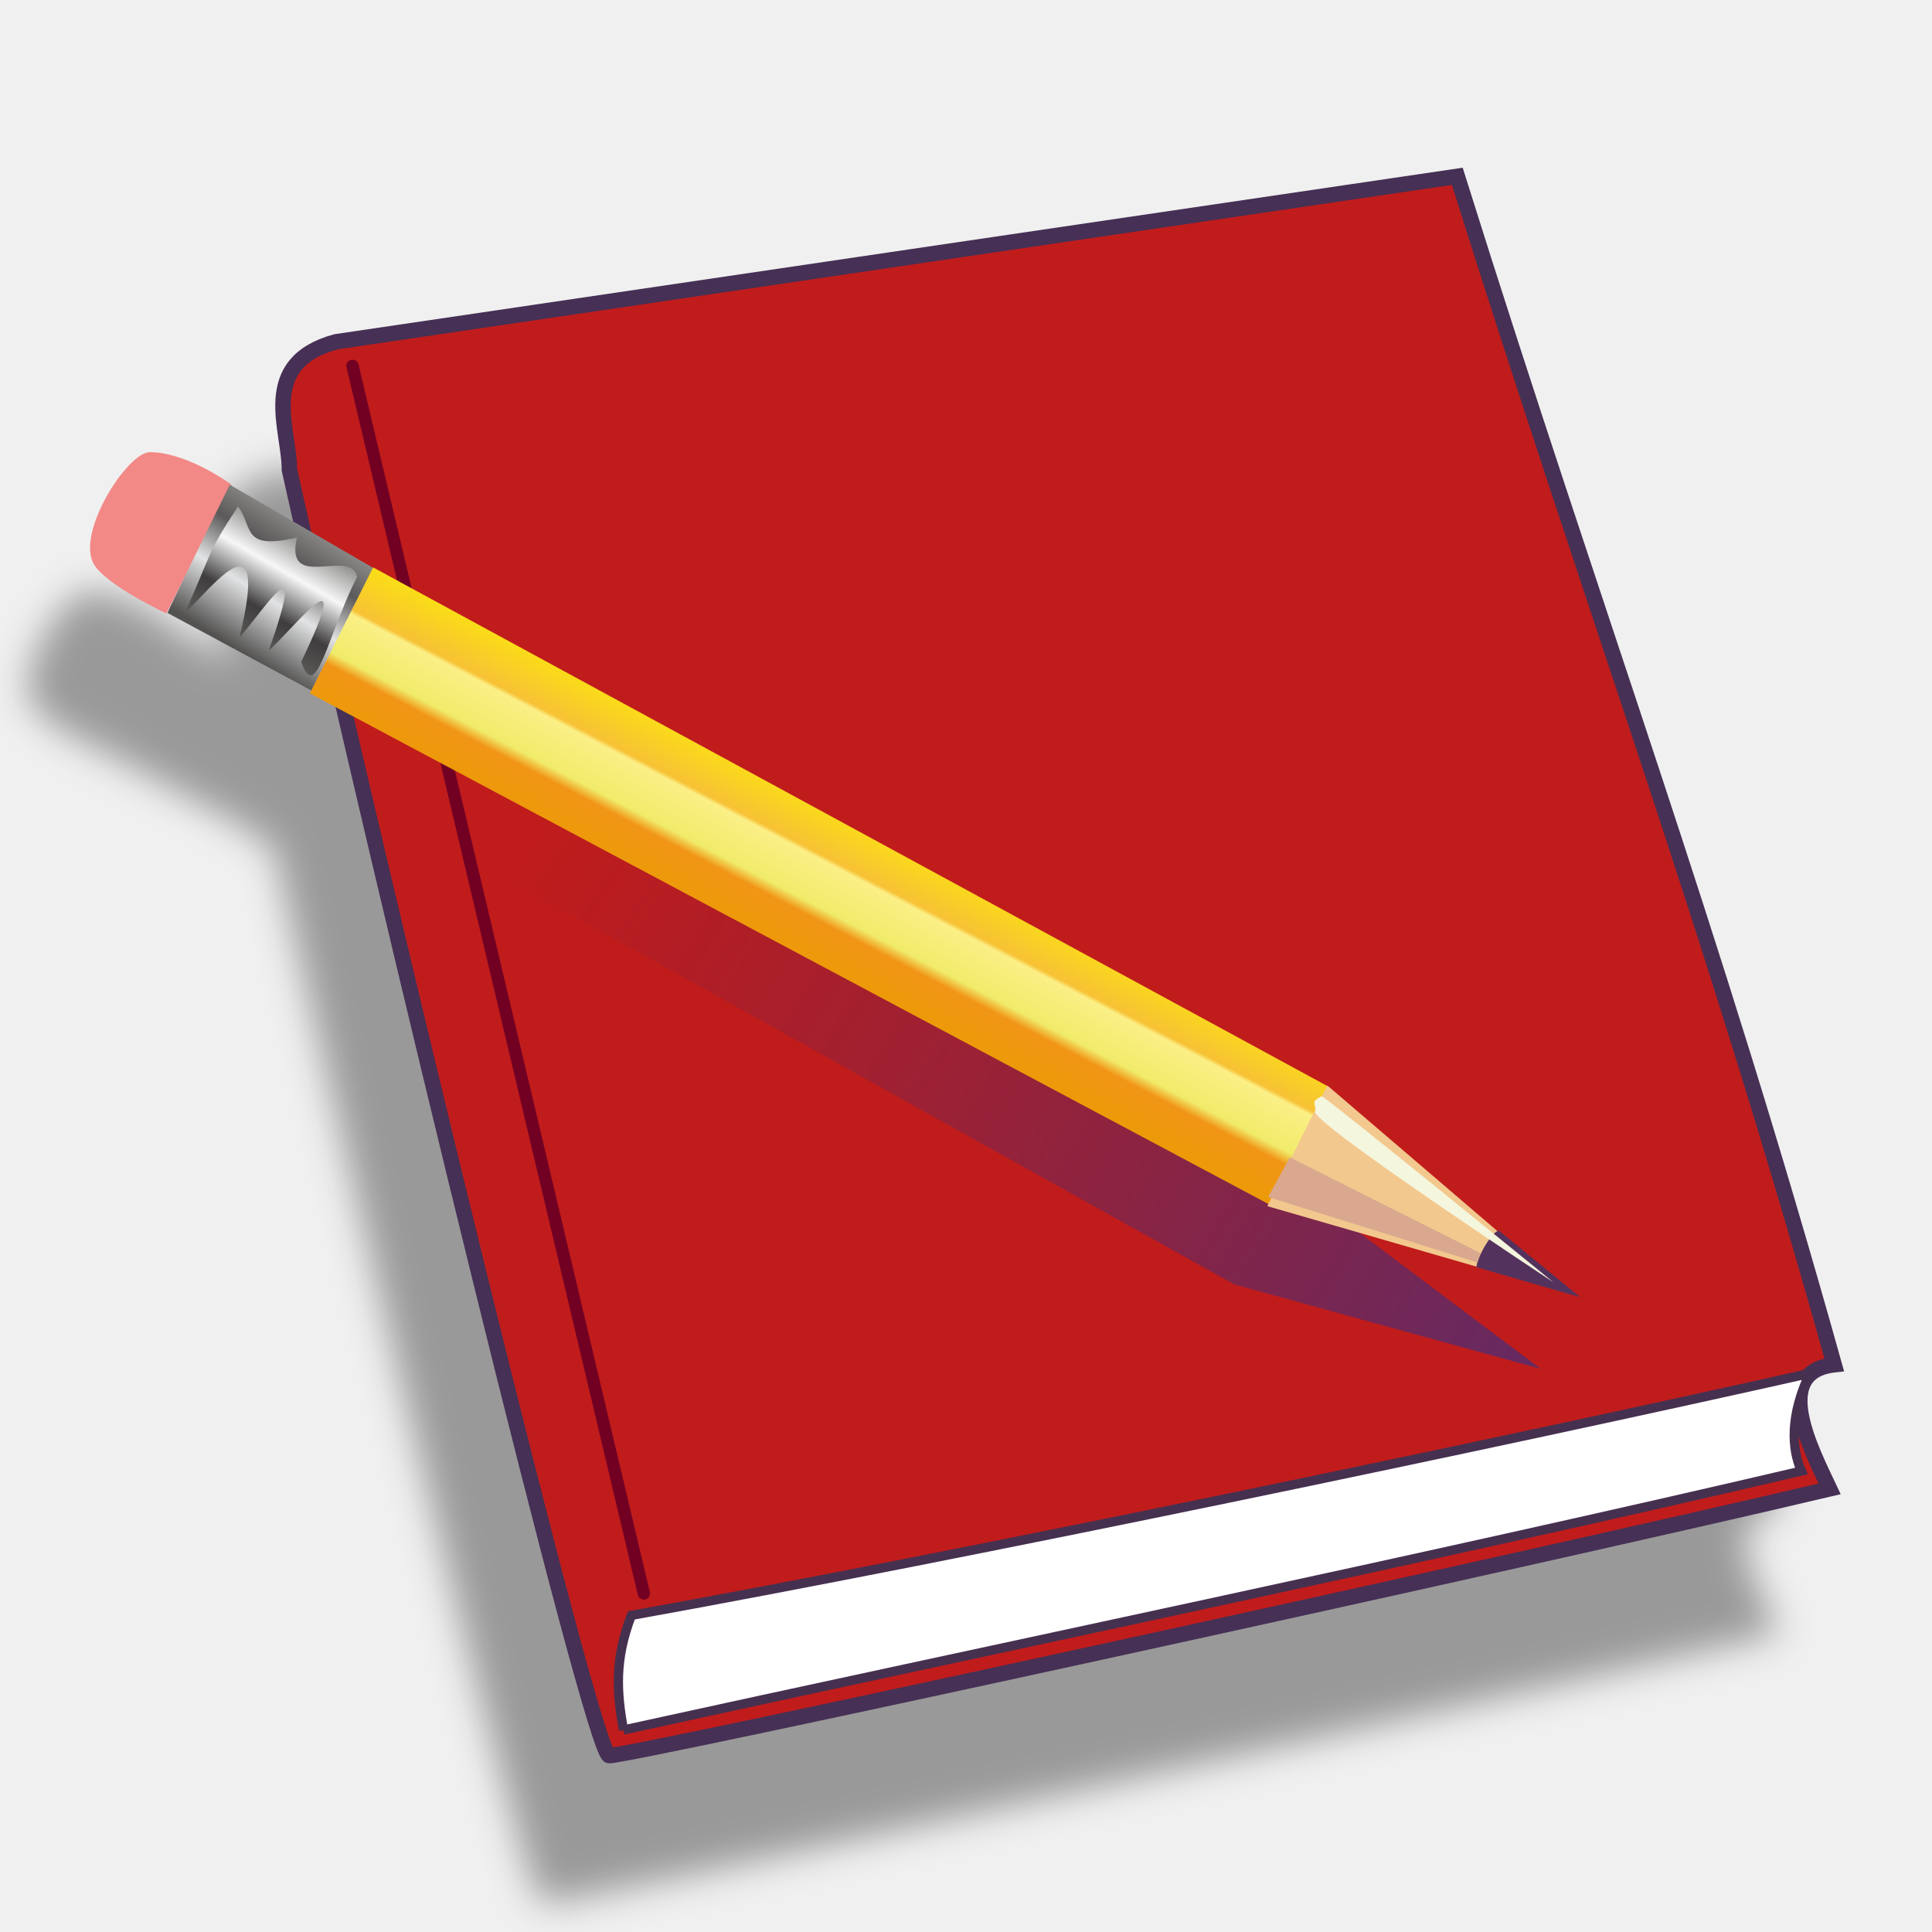
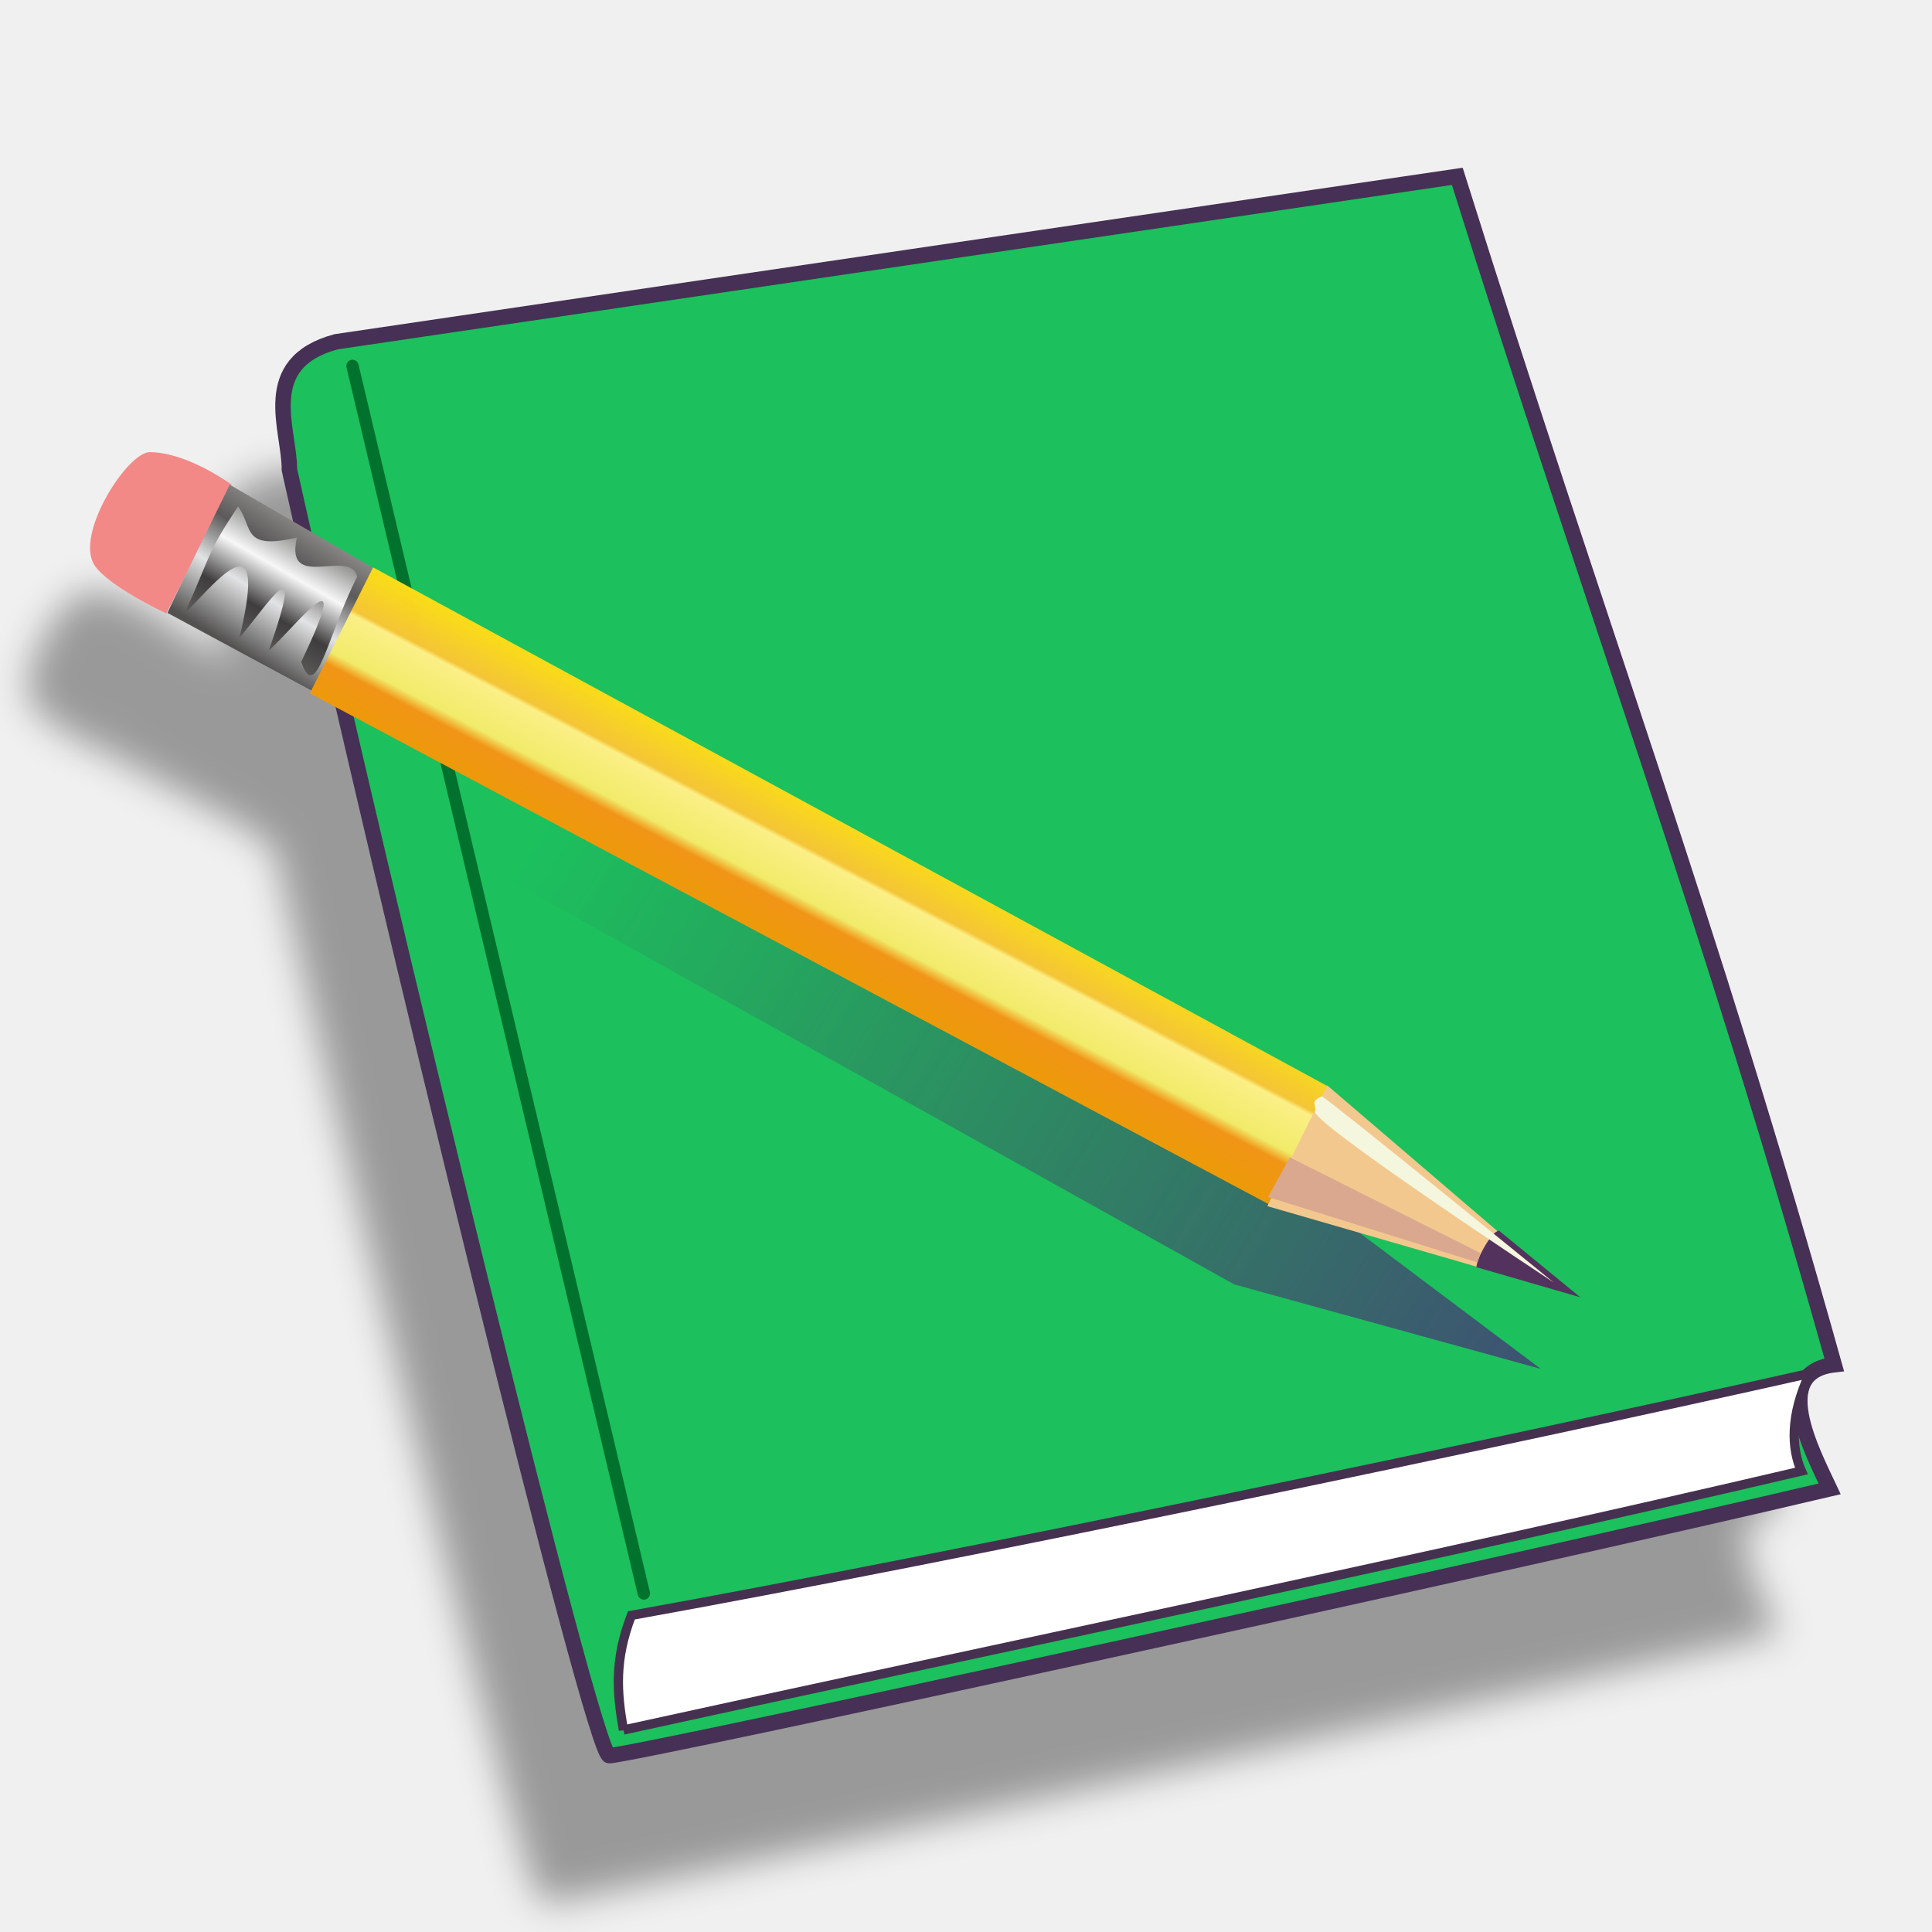
<svg xmlns="http://www.w3.org/2000/svg" xmlns:xlink="http://www.w3.org/1999/xlink" version="1.1" width="125" height="125" id="svg5234">
  <defs id="defs5236">
    <linearGradient id="linearGradient3913">
      <stop offset="0" style="stop-color:#535251;stop-opacity:1" id="stop3915" />
      <stop offset="0.353" style="stop-color:#e2e3e4;stop-opacity:1" id="stop3917" />
      <stop offset="0.626" style="stop-color:#5b5959;stop-opacity:1" id="stop3919" />
      <stop offset="1" style="stop-color:#adaba7;stop-opacity:1" id="stop3921" />
    </linearGradient>
    <linearGradient id="linearGradient3903">
      <stop offset="0" style="stop-color:#787875;stop-opacity:1" id="stop3905" />
      <stop offset="0.425" style="stop-color:#3f3d3d;stop-opacity:1" id="stop3907" />
      <stop offset="0.676" style="stop-color:#f7f7f7;stop-opacity:1" id="stop3909" />
      <stop offset="1" style="stop-color:#5b5b59;stop-opacity:1" id="stop3911" />
    </linearGradient>
    <linearGradient id="linearGradient3869">
      <stop id="stop3871" style="stop-color:#ec9b06;stop-opacity:1" offset="0" />
      <stop id="stop3883" style="stop-color:#f19517;stop-opacity:1" offset="0.31" />
      <stop id="stop3881" style="stop-color:#f1eb6a;stop-opacity:1" offset="0.39" />
      <stop id="stop3877" style="stop-color:#fbef86;stop-opacity:1" offset="0.67" />
      <stop id="stop3879" style="stop-color:#f8c536;stop-opacity:0.984" offset="0.7" />
      <stop id="stop3873" style="stop-color:#fadd17;stop-opacity:1" offset="1" />
    </linearGradient>
    <linearGradient id="linearGradient4070">
      <stop id="stop4072" style="stop-color:#eeeee6;stop-opacity:0.072" offset="0" />
      <stop id="stop4075" style="stop-color:#d6d4d3;stop-opacity:0.392" offset="1" />
    </linearGradient>
    <linearGradient id="linearGradient4053">
      <stop id="stop4055" style="stop-color:#6f6c73;stop-opacity:0.996;" offset="0" />
      <stop id="stop4085" style="stop-color:#aba7a3;stop-opacity:0.428" offset="0.773" />
      <stop id="stop4057" style="stop-color:#b1b2b1;stop-opacity:0.962;" offset="1" />
    </linearGradient>
    <linearGradient id="linearGradient3996">
      <stop id="stop3998" style="stop-color:#0b1a45;stop-opacity:1" offset="0" />
      <stop id="stop4000" style="stop-color:#bdbbc5;stop-opacity:1" offset="0.427" />
      <stop id="stop4002" style="stop-color:#b5c0c4;stop-opacity:1" offset="0.788" />
      <stop id="stop4004" style="stop-color:#221d33;stop-opacity:1" offset="1" />
    </linearGradient>
    <linearGradient id="linearGradient3986">
      <stop id="stop3988" style="stop-color:#787875;stop-opacity:1" offset="0" />
      <stop id="stop4019" style="stop-color:#3f3d3d;stop-opacity:1" offset="0.31" />
      <stop id="stop3990" style="stop-color:#f7f7f7;stop-opacity:1" offset="0.8" />
      <stop id="stop3994" style="stop-color:#5b5b59;stop-opacity:1" offset="1" />
    </linearGradient>
    <linearGradient id="linearGradient4711">
      <stop id="stop4713" style="stop-color:#0b1ac7;stop-opacity:1" offset="0" />
      <stop id="stop5881" style="stop-color:#bdbbc5;stop-opacity:1" offset="0.427" />
      <stop id="stop5879" style="stop-color:#b5c0c4;stop-opacity:1" offset="0.717" />
      <stop id="stop4715" style="stop-color:#221ded;stop-opacity:1" offset="1" />
    </linearGradient>
    <linearGradient id="linearGradient4669">
      <stop id="stop4671" style="stop-color:#463082;stop-opacity:1;" offset="0" />
      <stop id="stop4673" style="stop-color:#4f295f;stop-opacity:0" offset="1" />
    </linearGradient>
    <linearGradient id="linearGradient4097">
      <stop id="stop4099" style="stop-color:#d74e4a;stop-opacity:1" offset="0" />
      <stop id="stop4051" style="stop-color:#eaced0;stop-opacity:0.988" offset="0.534" />
      <stop id="stop4101" style="stop-color:#ef6362;stop-opacity:1" offset="1" />
    </linearGradient>
    <linearGradient id="linearGradient4072">
      <stop id="stop4074" style="stop-color:#9c8da1;stop-opacity:1" offset="0" />
      <stop id="stop4076" style="stop-color:#a4a3a1;stop-opacity:0" offset="1" />
    </linearGradient>
    <linearGradient id="linearGradient4063">
      <stop id="stop4065" style="stop-color:#7991a9;stop-opacity:1" offset="0" />
      <stop id="stop4067" style="stop-color:#c8f0fe;stop-opacity:0.981" offset="1" />
    </linearGradient>
    <linearGradient id="linearGradient4046">
      <stop id="stop4048" style="stop-color:#535251;stop-opacity:1" offset="0" />
      <stop id="stop4079" style="stop-color:#e2e3e4;stop-opacity:1" offset="0.647" />
      <stop id="stop4081" style="stop-color:#5b5959;stop-opacity:1" offset="0.847" />
      <stop id="stop4050" style="stop-color:#adaba7;stop-opacity:1" offset="1" />
    </linearGradient>
    <linearGradient x1="-214.069" y1="89.931" x2="-44.69" y2="43.586" id="linearGradient3798" xlink:href="#linearGradient3792" gradientUnits="userSpaceOnUse" />
    <linearGradient id="linearGradient3792">
      <stop id="stop3794" style="stop-color:#2d8df8;stop-opacity:1" offset="0" />
      <stop id="stop3796" style="stop-color:#000000;stop-opacity:0" offset="1" />
    </linearGradient>
    <linearGradient x1="11.284" y1="49.946" x2="16.229" y2="41.794" id="linearGradient4086" xlink:href="#linearGradient4053" gradientUnits="userSpaceOnUse" gradientTransform="translate(18.29202,21.24151)" />
    <linearGradient x1="11.086" y1="51.294" x2="17.39" y2="40.266" id="linearGradient4095" xlink:href="#linearGradient4046" gradientUnits="userSpaceOnUse" gradientTransform="translate(18.29202,21.24151)" />
    <linearGradient x1="-129.257" y1="76.097" x2="-125.972" y2="70.297" id="linearGradient4103" xlink:href="#linearGradient4097" gradientUnits="userSpaceOnUse" gradientTransform="translate(152.7222,-12.48848)" />
    <linearGradient x1="-121.908" y1="150.42" x2="-196.956" y2="134.718" id="linearGradient4675" xlink:href="#linearGradient4669" gradientUnits="userSpaceOnUse" gradientTransform="matrix(1,0,0,0.9,86.88961,-6.853019)" />
    <linearGradient x1="22.96" y1="92.607" x2="42.187" y2="92.607" id="linearGradient3964" xlink:href="#linearGradient3986" gradientUnits="userSpaceOnUse" />
    <linearGradient x1="22.96" y1="92.77" x2="42.187" y2="92.77" id="linearGradient3968" xlink:href="#linearGradient3986" gradientUnits="userSpaceOnUse" />
    <linearGradient x1="22.96" y1="92.672" x2="42.187" y2="92.672" id="linearGradient3970" xlink:href="#linearGradient3986" gradientUnits="userSpaceOnUse" />
    <linearGradient x1="22.959" y1="92.505" x2="42.187" y2="92.505" id="linearGradient3972" xlink:href="#linearGradient3986" gradientUnits="userSpaceOnUse" />
    <linearGradient x1="22.96" y1="92.749" x2="42.187" y2="92.749" id="linearGradient3974" xlink:href="#linearGradient3986" gradientUnits="userSpaceOnUse" />
    <linearGradient x1="22.96" y1="92.73" x2="42.187" y2="92.73" id="linearGradient3976" xlink:href="#linearGradient3986" gradientUnits="userSpaceOnUse" />
    <linearGradient x1="22.96" y1="92.644" x2="42.187" y2="92.644" id="linearGradient3978" xlink:href="#linearGradient3986" gradientUnits="userSpaceOnUse" />
    <linearGradient x1="22.96" y1="92.616" x2="42.187" y2="92.616" id="linearGradient3980" xlink:href="#linearGradient3986" gradientUnits="userSpaceOnUse" />
    <linearGradient x1="22.96" y1="92.688" x2="42.187" y2="92.688" id="linearGradient3982" xlink:href="#linearGradient3986" gradientUnits="userSpaceOnUse" />
    <linearGradient x1="22.96" y1="92.678" x2="42.187" y2="92.678" id="linearGradient3984" xlink:href="#linearGradient3986" gradientUnits="userSpaceOnUse" />
    <linearGradient x1="22.959" y1="93.263" x2="42.187" y2="93.263" id="linearGradient4021" xlink:href="#linearGradient3986" gradientUnits="userSpaceOnUse" />
    <linearGradient x1="73.27" y1="93.489" x2="77.87" y2="84.685" id="linearGradient3875" xlink:href="#linearGradient3869" gradientUnits="userSpaceOnUse" />
    <linearGradient x1="22.96" y1="92.678" x2="42.187" y2="92.678" id="linearGradient3957" xlink:href="#linearGradient3986" gradientUnits="userSpaceOnUse" />
    <linearGradient x1="22.959" y1="92.505" x2="42.187" y2="92.505" id="linearGradient3959" xlink:href="#linearGradient3986" gradientUnits="userSpaceOnUse" />
    <linearGradient x1="22.96" y1="92.688" x2="42.187" y2="92.688" id="linearGradient3961" xlink:href="#linearGradient3986" gradientUnits="userSpaceOnUse" />
    <linearGradient x1="22.96" y1="92.616" x2="42.187" y2="92.616" id="linearGradient3963" xlink:href="#linearGradient3986" gradientUnits="userSpaceOnUse" />
    <linearGradient x1="22.96" y1="92.644" x2="42.187" y2="92.644" id="linearGradient3965" xlink:href="#linearGradient3986" gradientUnits="userSpaceOnUse" />
    <linearGradient x1="22.96" y1="92.73" x2="42.187" y2="92.73" id="linearGradient3967" xlink:href="#linearGradient3986" gradientUnits="userSpaceOnUse" />
    <linearGradient x1="22.96" y1="92.749" x2="42.187" y2="92.749" id="linearGradient3969" xlink:href="#linearGradient3986" gradientUnits="userSpaceOnUse" />
    <linearGradient x1="22.96" y1="92.672" x2="42.187" y2="92.672" id="linearGradient3971" xlink:href="#linearGradient3986" gradientUnits="userSpaceOnUse" />
    <linearGradient x1="22.96" y1="92.77" x2="42.187" y2="92.77" id="linearGradient3973" xlink:href="#linearGradient3986" gradientUnits="userSpaceOnUse" />
    <linearGradient x1="22.96" y1="92.607" x2="42.187" y2="92.607" id="linearGradient3975" xlink:href="#linearGradient3986" gradientUnits="userSpaceOnUse" />
    <linearGradient x1="22.959" y1="93.263" x2="42.187" y2="93.263" id="linearGradient3977" xlink:href="#linearGradient3986" gradientUnits="userSpaceOnUse" />
    <linearGradient x1="-121.908" y1="150.42" x2="-196.956" y2="134.718" id="linearGradient3979" xlink:href="#linearGradient4669" gradientUnits="userSpaceOnUse" gradientTransform="matrix(1,0,0,0.9,86.88961,-6.853019)" />
    <linearGradient x1="-129.257" y1="76.097" x2="-125.972" y2="70.297" id="linearGradient3981" xlink:href="#linearGradient4097" gradientUnits="userSpaceOnUse" gradientTransform="translate(152.7222,-12.48848)" />
    <linearGradient x1="11.086" y1="51.294" x2="17.39" y2="40.266" id="linearGradient3983" xlink:href="#linearGradient4046" gradientUnits="userSpaceOnUse" gradientTransform="translate(18.29202,21.24151)" />
    <linearGradient x1="73.27" y1="93.489" x2="77.87" y2="84.685" id="linearGradient3985" xlink:href="#linearGradient3869" gradientUnits="userSpaceOnUse" />
    <linearGradient x1="11.284" y1="49.946" x2="16.229" y2="41.794" id="linearGradient3987" xlink:href="#linearGradient4053" gradientUnits="userSpaceOnUse" gradientTransform="translate(18.29202,21.24151)" />
    <linearGradient x1="11.284" y1="49.946" x2="16.229" y2="41.794" id="linearGradient3990" xlink:href="#linearGradient4053" gradientUnits="userSpaceOnUse" gradientTransform="translate(8.754854,33.52852)" />
    <linearGradient x1="73.27" y1="93.489" x2="77.87" y2="84.685" id="linearGradient3997" xlink:href="#linearGradient3869" gradientUnits="userSpaceOnUse" gradientTransform="translate(-9.53717,12.28701)" />
    <linearGradient x1="12.849" y1="48.854" x2="18.611" y2="39.588" id="linearGradient4000" xlink:href="#linearGradient3913" gradientUnits="userSpaceOnUse" gradientTransform="translate(8.754854,33.52852)" />
    <linearGradient x1="-129.257" y1="76.097" x2="-125.972" y2="70.297" id="linearGradient4003" xlink:href="#linearGradient4097" gradientUnits="userSpaceOnUse" gradientTransform="translate(143.185,-0.201474)" />
    <linearGradient x1="22.96" y1="92.678" x2="42.187" y2="92.678" id="linearGradient3957-8" xlink:href="#linearGradient3986-2" gradientUnits="userSpaceOnUse" />
    <linearGradient id="linearGradient3986-2">
      <stop id="stop3988-6" style="stop-color:#787875;stop-opacity:1" offset="0" />
      <stop id="stop4019-5" style="stop-color:#3f3d3d;stop-opacity:1" offset="0.31" />
      <stop id="stop3990-8" style="stop-color:#f7f7f7;stop-opacity:1" offset="0.8" />
      <stop id="stop3994-5" style="stop-color:#5b5b59;stop-opacity:1" offset="1" />
    </linearGradient>
    <linearGradient x1="22.96" y1="92.688" x2="42.187" y2="92.688" id="linearGradient3961-5" xlink:href="#linearGradient3986-2" gradientUnits="userSpaceOnUse" />
    <linearGradient id="linearGradient3946">
      <stop id="stop3948" style="stop-color:#787875;stop-opacity:1" offset="0" />
      <stop id="stop3950" style="stop-color:#3f3d3d;stop-opacity:1" offset="0.31" />
      <stop id="stop3952" style="stop-color:#f7f7f7;stop-opacity:1" offset="0.8" />
      <stop id="stop3954" style="stop-color:#5b5b59;stop-opacity:1" offset="1" />
    </linearGradient>
    <linearGradient x1="22.96" y1="92.616" x2="42.187" y2="92.616" id="linearGradient3963-5" xlink:href="#linearGradient3986-2" gradientUnits="userSpaceOnUse" />
    <linearGradient id="linearGradient3958">
      <stop id="stop3960" style="stop-color:#787875;stop-opacity:1" offset="0" />
      <stop id="stop3962" style="stop-color:#3f3d3d;stop-opacity:1" offset="0.31" />
      <stop id="stop3964" style="stop-color:#f7f7f7;stop-opacity:1" offset="0.8" />
      <stop id="stop3966" style="stop-color:#5b5b59;stop-opacity:1" offset="1" />
    </linearGradient>
    <linearGradient x1="22.96" y1="92.73" x2="42.187" y2="92.73" id="linearGradient3967-8" xlink:href="#linearGradient3986-2" gradientUnits="userSpaceOnUse" />
    <linearGradient gradientUnits="userSpaceOnUse" y2="111.441" x2="32.898" y1="111.441" x1="17.905" gradientTransform="scale(1.282352,0.7798172)" id="linearGradient3969-0">
      <stop id="stop3971" style="stop-color:#787875;stop-opacity:1" offset="0" />
      <stop id="stop3973" style="stop-color:#3f3d3d;stop-opacity:1" offset="0.31" />
      <stop id="stop3975" style="stop-color:#f7f7f7;stop-opacity:1" offset="0.8" />
      <stop id="stop3977" style="stop-color:#5b5b59;stop-opacity:1" offset="1" />
    </linearGradient>
    <linearGradient x1="22.959" y1="92.505" x2="42.187" y2="92.505" id="linearGradient3959-9" xlink:href="#linearGradient3986-2" gradientUnits="userSpaceOnUse" />
    <linearGradient id="linearGradient3980-1">
      <stop id="stop3982" style="stop-color:#787875;stop-opacity:1" offset="0" />
      <stop id="stop3984" style="stop-color:#3f3d3d;stop-opacity:1" offset="0.31" />
      <stop id="stop3986" style="stop-color:#f7f7f7;stop-opacity:1" offset="0.8" />
      <stop id="stop3989" style="stop-color:#5b5b59;stop-opacity:1" offset="1" />
    </linearGradient>
    <linearGradient x1="22.96" y1="92.644" x2="42.187" y2="92.644" id="linearGradient3965-1" xlink:href="#linearGradient3986-2" gradientUnits="userSpaceOnUse" />
    <linearGradient id="linearGradient3992">
      <stop id="stop3995" style="stop-color:#787875;stop-opacity:1" offset="0" />
      <stop id="stop3997" style="stop-color:#3f3d3d;stop-opacity:1" offset="0.31" />
      <stop id="stop3999" style="stop-color:#f7f7f7;stop-opacity:1" offset="0.8" />
      <stop id="stop4001" style="stop-color:#5b5b59;stop-opacity:1" offset="1" />
    </linearGradient>
    <linearGradient x1="22.96" y1="92.749" x2="42.187" y2="92.749" id="linearGradient4003-6" xlink:href="#linearGradient3986-2" gradientUnits="userSpaceOnUse" />
    <linearGradient id="linearGradient4005">
      <stop id="stop4007" style="stop-color:#787875;stop-opacity:1" offset="0" />
      <stop id="stop4009" style="stop-color:#3f3d3d;stop-opacity:1" offset="0.31" />
      <stop id="stop4011" style="stop-color:#f7f7f7;stop-opacity:1" offset="0.8" />
      <stop id="stop4013" style="stop-color:#5b5b59;stop-opacity:1" offset="1" />
    </linearGradient>
    <linearGradient x1="22.96" y1="92.672" x2="42.187" y2="92.672" id="linearGradient3971-4" xlink:href="#linearGradient3986-2" gradientUnits="userSpaceOnUse" />
    <linearGradient id="linearGradient4016">
      <stop id="stop4018" style="stop-color:#787875;stop-opacity:1" offset="0" />
      <stop id="stop4020" style="stop-color:#3f3d3d;stop-opacity:1" offset="0.31" />
      <stop id="stop4022" style="stop-color:#f7f7f7;stop-opacity:1" offset="0.8" />
      <stop id="stop4024" style="stop-color:#5b5b59;stop-opacity:1" offset="1" />
    </linearGradient>
    <linearGradient x1="22.96" y1="92.77" x2="42.187" y2="92.77" id="linearGradient3973-2" xlink:href="#linearGradient3986-2" gradientUnits="userSpaceOnUse" />
    <linearGradient id="linearGradient4027">
      <stop id="stop4029" style="stop-color:#787875;stop-opacity:1" offset="0" />
      <stop id="stop4031" style="stop-color:#3f3d3d;stop-opacity:1" offset="0.31" />
      <stop id="stop4033" style="stop-color:#f7f7f7;stop-opacity:1" offset="0.8" />
      <stop id="stop4035" style="stop-color:#5b5b59;stop-opacity:1" offset="1" />
    </linearGradient>
    <linearGradient x1="22.96" y1="92.607" x2="42.187" y2="92.607" id="linearGradient3975-5" xlink:href="#linearGradient3986-2" gradientUnits="userSpaceOnUse" />
    <linearGradient id="linearGradient4038">
      <stop id="stop4040" style="stop-color:#787875;stop-opacity:1" offset="0" />
      <stop id="stop4042" style="stop-color:#3f3d3d;stop-opacity:1" offset="0.31" />
      <stop id="stop4044" style="stop-color:#f7f7f7;stop-opacity:1" offset="0.8" />
      <stop id="stop4046" style="stop-color:#5b5b59;stop-opacity:1" offset="1" />
    </linearGradient>
    <linearGradient x1="22.959" y1="93.263" x2="42.187" y2="93.263" id="linearGradient3977-9" xlink:href="#linearGradient3986-2" gradientUnits="userSpaceOnUse" />
    <linearGradient id="linearGradient4049">
      <stop id="stop4051-9" style="stop-color:#787875;stop-opacity:1" offset="0" />
      <stop id="stop4053" style="stop-color:#3f3d3d;stop-opacity:1" offset="0.31" />
      <stop id="stop4055-6" style="stop-color:#f7f7f7;stop-opacity:1" offset="0.8" />
      <stop id="stop4057-0" style="stop-color:#5b5b59;stop-opacity:1" offset="1" />
    </linearGradient>
    <linearGradient xlink:href="#linearGradient3913" id="linearGradient4022" gradientUnits="userSpaceOnUse" gradientTransform="translate(0.0876977,4.898525)" x1="12.849" y1="48.854" x2="18.611" y2="39.588" />
    <linearGradient xlink:href="#linearGradient3869" id="linearGradient4024" gradientUnits="userSpaceOnUse" gradientTransform="translate(-18.20433,-16.34298)" x1="73.27" y1="93.489" x2="77.87" y2="84.685" />
    <linearGradient xlink:href="#linearGradient3903" id="linearGradient4026" gradientUnits="userSpaceOnUse" gradientTransform="translate(0.0876977,4.898525)" x1="13.59" y1="51.302" x2="19.212" y2="41.523" />
    <linearGradient xlink:href="#linearGradient4669" id="linearGradient4032" gradientUnits="userSpaceOnUse" gradientTransform="matrix(1,0,0,0.9,227.4075,-41.68448)" x1="-100.431" y1="157.238" x2="-186.843" y2="108.294" />
    <filter id="filter4055" width="1.5" height="1.5" x="-0.25" y="-0.25" color-interpolation-filters="sRGB">
      <feGaussianBlur id="feGaussianBlur4057" in="SourceAlpha" stdDeviation="1.2" result="blur" />
      <feColorMatrix id="feColorMatrix4059" result="bluralpha" type="matrix" values="1 0 0 0 0 0 1 0 0 0 0 0 1 0 0 0 0 0 0.36 0 " />
      <feOffset id="feOffset4061" in="bluralpha" dx="-4" dy="9" result="offsetBlur" />
      <feMerge id="feMerge4063">
        <feMergeNode id="feMergeNode4065" in="offsetBlur" />
        <feMergeNode id="feMergeNode4067" in="SourceGraphic" />
      </feMerge>
    </filter>
  </defs>
  <g id="g4038" style="filter:url(#filter4055)" transform="translate(-5.572515,-1.733197)">
    <g transform="translate(-8.667156,-28.62999)" id="layer2" style="display:inline" />
    <g style="display:inline" id="g3039" transform="translate(0.08769,4.898525)">
-       <path style="fill:#c01c1c;fill-opacity:1;stroke:#463055;stroke-width:1;stroke-miterlimit:4;stroke-opacity:1;stroke-dasharray:none" id="path5865" transform="translate(-18.29202,-21.24151)" d="m 118.063,29.485 c 0,0 -52.548,7.746 -72.551,10.705 -5.104,1.389 -2.986,5.704 -3.011,8.278 6.359,28.568 19.641,83.212 20.691,83.199 1.594,-0.02 58.18,-12.369 78.963,-17.261 -1.161,-2.472 -3.846,-7.554 0.296,-8.031 C 134.305,77.242 127.236,58.729 118.063,29.485 z" />
+       <path style="fill:#1cc05d;fill-opacity:1;stroke:#463055;stroke-width:1;stroke-miterlimit:4;stroke-opacity:1;stroke-dasharray:none" id="path5865" transform="translate(-18.29202,-21.24151)" d="m 118.063,29.485 c 0,0 -52.548,7.746 -72.551,10.705 -5.104,1.389 -2.986,5.704 -3.011,8.278 6.359,28.568 19.641,83.212 20.691,83.199 1.594,-0.02 58.18,-12.369 78.963,-17.261 -1.161,-2.472 -3.846,-7.554 0.296,-8.031 C 134.305,77.242 127.236,58.729 118.063,29.485 z" />
      <path style="fill:#ffffff;fill-opacity:1;stroke:#463050;stroke-width:0.6;stroke-miterlimit:4;stroke-opacity:1;stroke-dasharray:none" id="path3049" d="m 45.821,108.765 c 23.24,-5.094 52.157,-11.116 76.214,-16.754 -0.647,-1.468 -0.746,-3.579 0.538,-6.317 -19.829,4.462 -55.017,11.836 -76.238,15.656 -1.101,2.872 -0.949,4.955 -0.514,7.416 z" />
    </g>
    <path style="fill:url(#linearGradient4032);fill-opacity:1;stroke:none;display:inline" id="path4667" d="m 30.864,59.744 c 0.151,-1.57 1.442,-4.64 4.034,-3.091 L 85.431,84.836 105.254,90.297 87.742,77.142 34.119,48.929 c -2.515,0.524 -5.529,-3.72 -5.691,1.214" />
-     <path id="path4271" d="M 28.38,25.41 47.229,104.83" style="fill:none;stroke:#720023;stroke-width:0.8;stroke-linecap:round;stroke-linejoin:miter;stroke-miterlimit:4;stroke-opacity:1;stroke-dasharray:none" />
+     <path id="path4271" d="M 28.38,25.41 47.229,104.83" style="fill:none;stroke:#00722d;stroke-width:0.8;stroke-linecap:round;stroke-linejoin:miter;stroke-miterlimit:4;stroke-opacity:1;stroke-dasharray:none" />
    <g transform="translate(8,-10)" id="g4012">
      <path style="fill:#f28987;fill-opacity:1;fill-rule:nonzero;stroke:none;display:inline" id="rect7062" d="m 7.268,40.987 c 2.468,0.015 5.278,2.1 5.278,2.1 l -4.212,8.336 c 0,0 -3.808,-1.774 -4.664,-3.146 -1.251,-2.006 2.149,-7.299 3.597,-7.29 z" />
      <path style="fill:url(#linearGradient4022);fill-opacity:1;display:inline" id="path5614" d="m 8.411,51.392 c 0.124,-0.372 4.026,-8.3 4.026,-8.3 l 9.291,5.389 -3.853,8.01 z" />
      <path style="fill:url(#linearGradient4024);fill-opacity:1;fill-rule:nonzero;stroke:none;display:inline" id="rect3943" d="M 21.714,48.444 83.494,82.022 79.89,89.767 17.622,56.591 z" />
      <path style="fill:#f3c88e;fill-opacity:1;display:inline" id="path4061" d="m 79.569,89.77 19.635,5.681 -15.755,-13.49 z" />
      <path style="fill:#54325e;fill-opacity:1;display:inline" id="path5527" d="m 99.82,95.668 -6.722,-1.948 c 0,-0.568 1.015,-2.363 1.46,-2.363 z" />
      <path style="fill:#daa88e;fill-opacity:1;stroke:none" id="path3914" d="m 93.348,92.802 -12.325,-6.189 -1.402,2.568 13.551,4.234 z" />
      <path style="fill:#f4f6dd;fill-opacity:1;stroke:none" id="path3122" d="m 82.674,83.614 c -0.766,0.427 15.415,11.09 15.415,11.09 0,0 -14.545,-11.849 -14.992,-12.039 -0.77,0.32 -0.374,0.514 -0.423,0.949 z" />
      <path id="path3899" d="m 20.677,49.05 c -1.937,3.823 -2.657,8.292 -3.616,5.502 3.639,-7.585 -0.529,-2.075 -2.092,-0.742 2.506,-7.134 -0.088,-2.924 -1.904,-0.821 2.043,-8.425 -2.006,-2.973 -3.534,-1.593 1.758,-3.899 1.377,-3.777 3.443,-6.897 1.006,1.371 0.216,2.85 3.814,2.011 -0.841,3.545 3.491,0.644 3.888,2.54 z" style="fill:url(#linearGradient4026);fill-opacity:1;display:inline" />
    </g>
  </g>
</svg>
